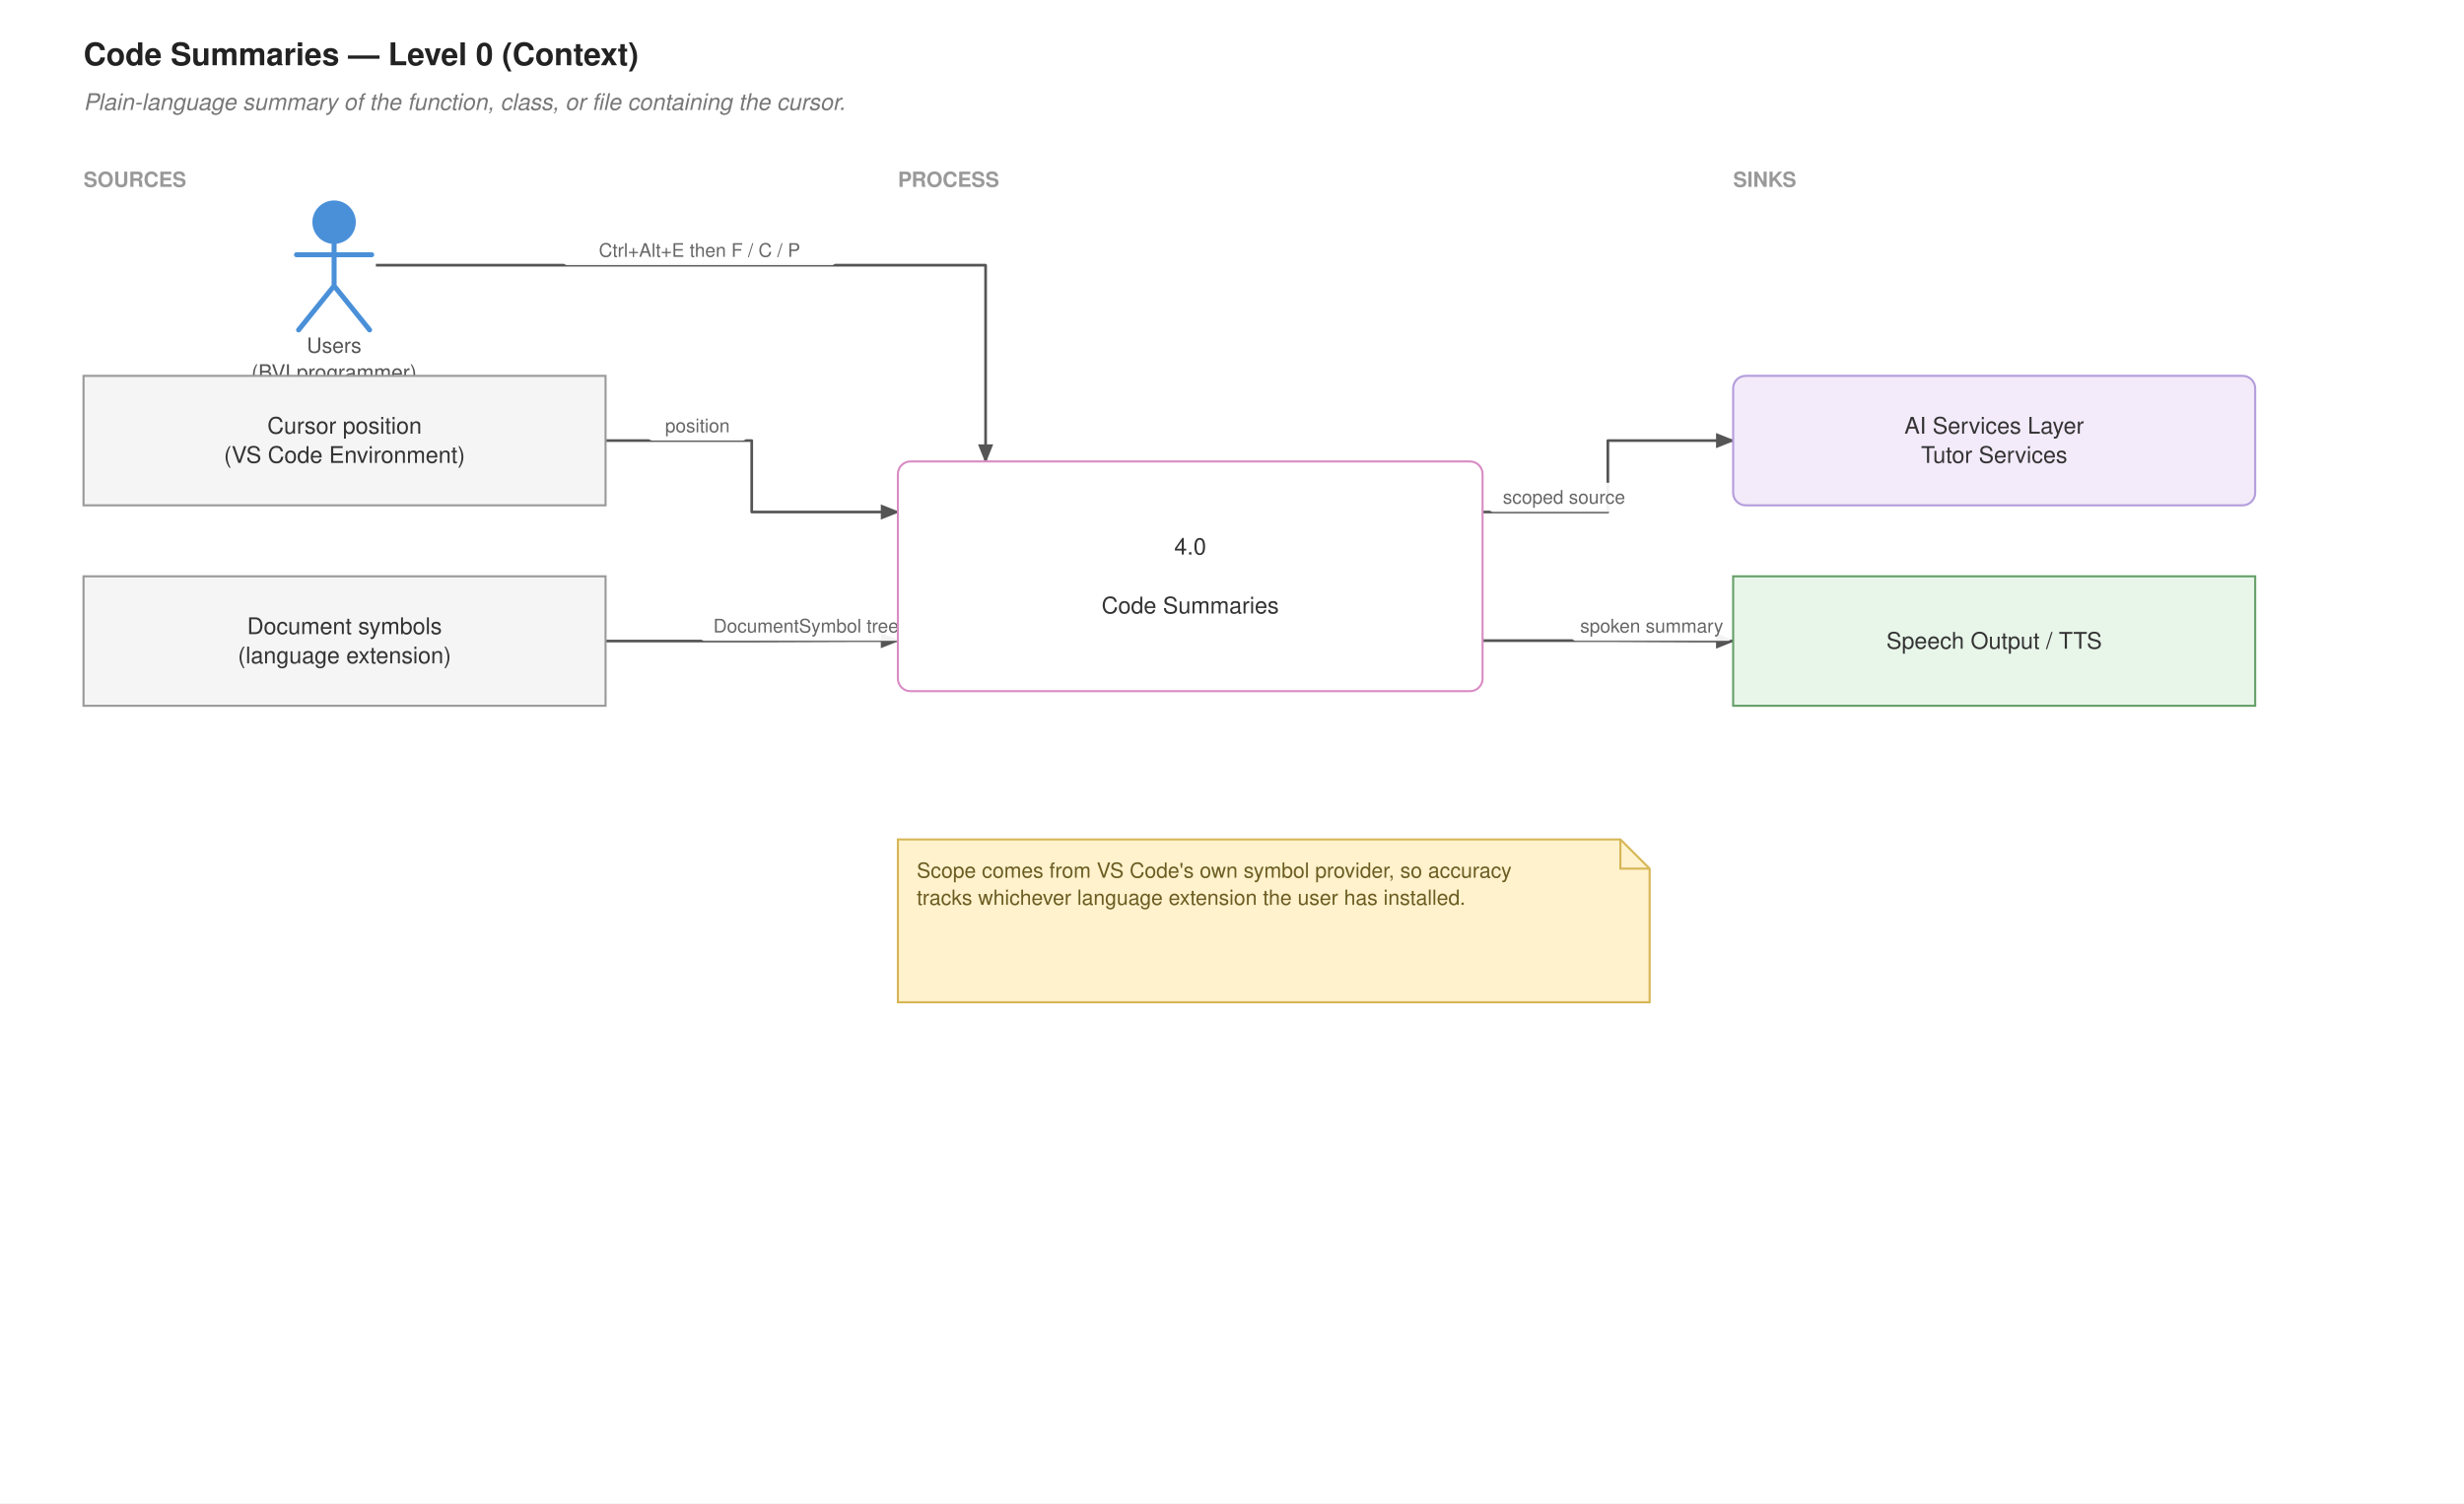
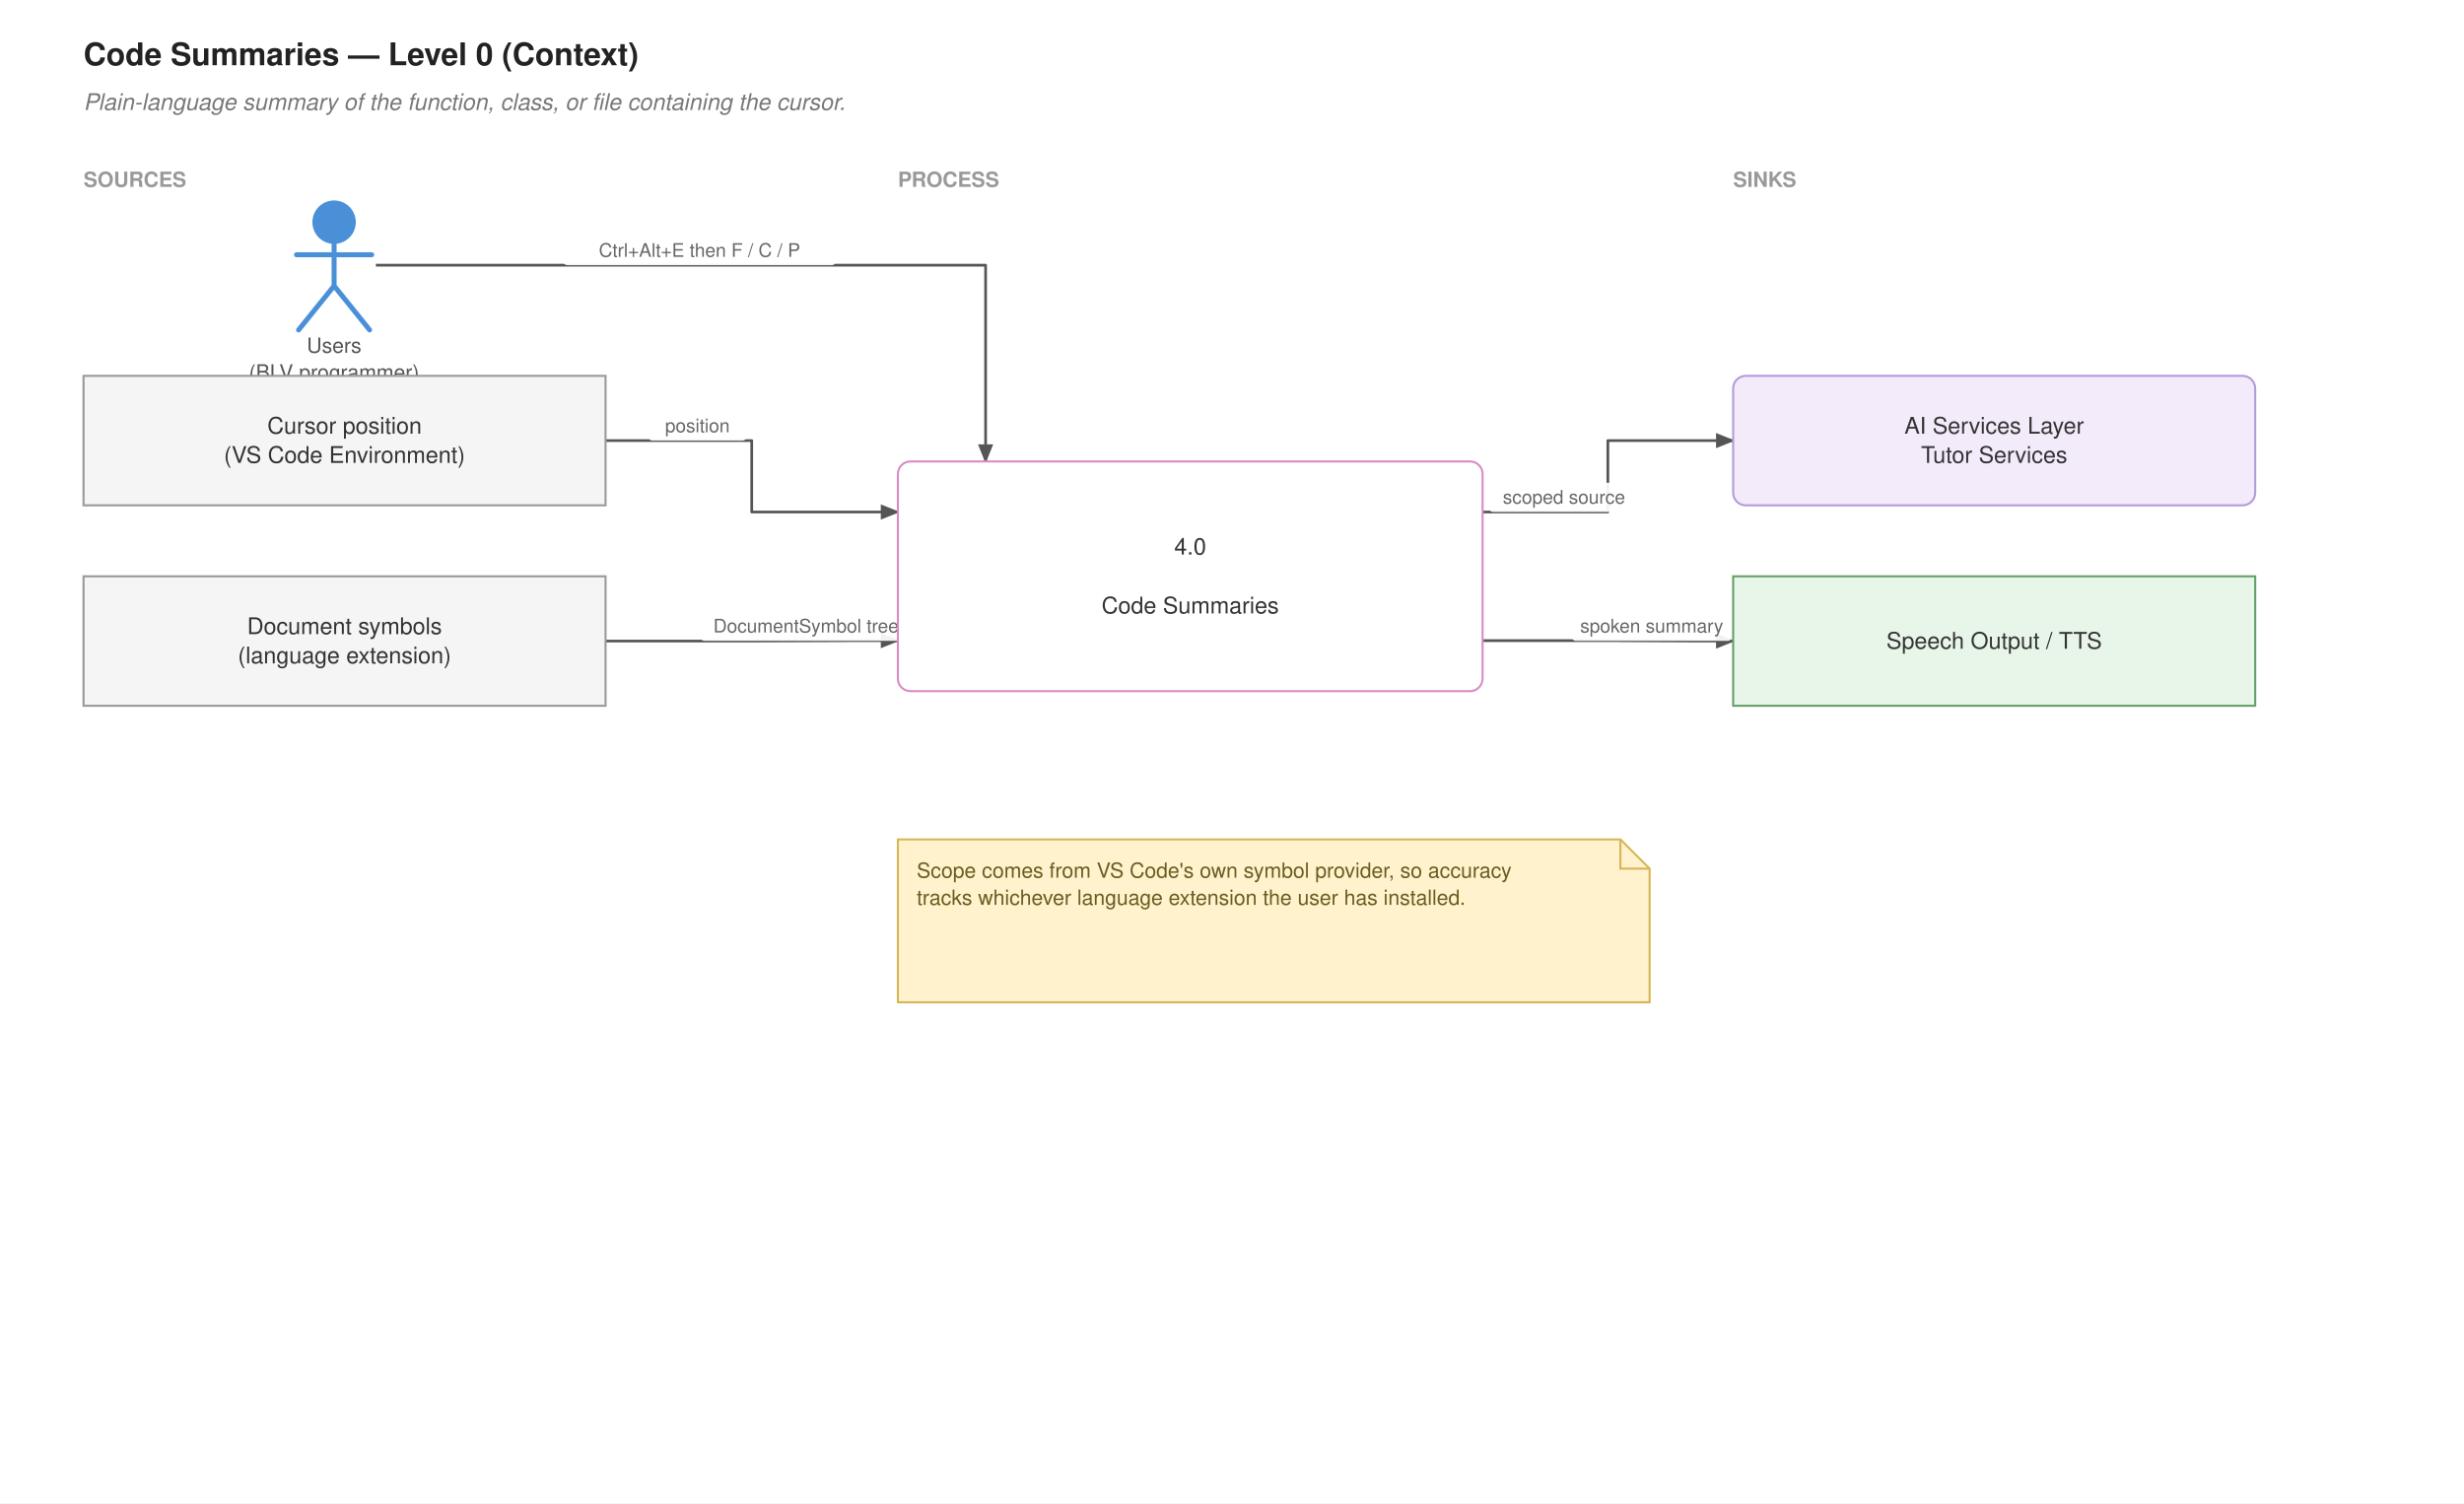
<svg xmlns="http://www.w3.org/2000/svg" width="1180" height="720" viewBox="0 0 1180 720" role="img">
  <defs>
    <marker id="arrow" viewBox="0 0 10 10" refX="9" refY="5" markerWidth="7" markerHeight="7" orient="auto-start-reverse">
      <path d="M 0 1 L 10 5 L 0 9 z" fill="#555555" />
    </marker>
  </defs>
  <rect width="100%" height="100%" fill="#ffffff" />
  <path d="M 180.0 127.0 L 198.0 127.0 L 472.0 127.0 L 472.0 203.0 L 472.0 221.0" fill="none" stroke="#555555" stroke-width="1.3" stroke-linejoin="round" marker-end="url(#arrow)" />
  <rect x="269.7" y="113.0" width="130.6" height="14.0" rx="2" fill="#ffffff" fill-opacity="0.92" stroke="none" />
  <text x="335.0" y="120.0" font-family="-apple-system,BlinkMacSystemFont,'Segoe UI',Helvetica,Arial,sans-serif" font-size="9" font-weight="normal" fill="#666666" text-anchor="middle" dominant-baseline="middle">Ctrl+Alt+E then F / C / P</text>
  <path d="M 290.0 211.0 L 308.0 211.0 L 360.0 211.0 L 360.0 245.2 L 412.0 245.2 L 430.0 245.2" fill="none" stroke="#555555" stroke-width="1.3" stroke-linejoin="round" marker-end="url(#arrow)" />
  <rect x="310.4" y="197.0" width="47.2" height="14.0" rx="2" fill="#ffffff" fill-opacity="0.92" stroke="none" />
  <text x="334.0" y="204.0" font-family="-apple-system,BlinkMacSystemFont,'Segoe UI',Helvetica,Arial,sans-serif" font-size="9" font-weight="normal" fill="#666666" text-anchor="middle" dominant-baseline="middle">position</text>
  <path d="M 290.0 307.0 L 308.0 307.0 L 360.0 307.0 L 412.0 306.8 L 430.0 306.8" fill="none" stroke="#555555" stroke-width="1.3" stroke-linejoin="round" marker-end="url(#arrow)" />
  <rect x="335.4" y="292.9" width="101.2" height="14.0" rx="2" fill="#ffffff" fill-opacity="0.92" stroke="none" />
  <text x="386.0" y="299.9" font-family="-apple-system,BlinkMacSystemFont,'Segoe UI',Helvetica,Arial,sans-serif" font-size="9" font-weight="normal" fill="#666666" text-anchor="middle" dominant-baseline="middle">DocumentSymbol tree</text>
  <path d="M 710.0 245.2 L 728.0 245.2 L 770.0 245.2 L 770.0 211.0 L 812.0 211.0 L 830.0 211.0" fill="none" stroke="#555555" stroke-width="1.3" stroke-linejoin="round" marker-end="url(#arrow)" />
  <rect x="713.1" y="231.2" width="71.8" height="14.0" rx="2" fill="#ffffff" fill-opacity="0.92" stroke="none" />
  <text x="749.0" y="238.2" font-family="-apple-system,BlinkMacSystemFont,'Segoe UI',Helvetica,Arial,sans-serif" font-size="9" font-weight="normal" fill="#666666" text-anchor="middle" dominant-baseline="middle">scoped source</text>
  <path d="M 710.0 306.8 L 728.0 306.8 L 770.0 306.8 L 812.0 307.0 L 830.0 307.0" fill="none" stroke="#555555" stroke-width="1.3" stroke-linejoin="round" marker-end="url(#arrow)" />
  <rect x="752.7" y="292.9" width="76.7" height="14.0" rx="2" fill="#ffffff" fill-opacity="0.92" stroke="none" />
  <text x="791.0" y="299.9" font-family="-apple-system,BlinkMacSystemFont,'Segoe UI',Helvetica,Arial,sans-serif" font-size="9" font-weight="normal" fill="#666666" text-anchor="middle" dominant-baseline="middle">spoken summary</text>
  <text x="40.0" y="26.0" font-family="-apple-system,BlinkMacSystemFont,'Segoe UI',Helvetica,Arial,sans-serif" font-size="15.0" font-weight="bold" font-style="normal" fill="#222222" dominant-baseline="middle">Code Summaries — Level 0 (Context)</text>
  <text x="40.0" y="49.0" font-family="-apple-system,BlinkMacSystemFont,'Segoe UI',Helvetica,Arial,sans-serif" font-size="11.0" font-weight="normal" font-style="italic" fill="#777777" dominant-baseline="middle">Plain-language summary of the function, class, or file containing the cursor.</text>
  <text x="40.0" y="86.0" font-family="-apple-system,BlinkMacSystemFont,'Segoe UI',Helvetica,Arial,sans-serif" font-size="10.0" font-weight="bold" font-style="normal" fill="#999999" dominant-baseline="middle">SOURCES</text>
  <text x="430.0" y="86.0" font-family="-apple-system,BlinkMacSystemFont,'Segoe UI',Helvetica,Arial,sans-serif" font-size="10.0" font-weight="bold" font-style="normal" fill="#999999" dominant-baseline="middle">PROCESS</text>
  <text x="830.0" y="86.0" font-family="-apple-system,BlinkMacSystemFont,'Segoe UI',Helvetica,Arial,sans-serif" font-size="10.0" font-weight="bold" font-style="normal" fill="#999999" dominant-baseline="middle">SINKS</text>
  <circle cx="160.0" cy="106.4" r="10.4" fill="#4a90d9" />
  <path d="M 160.0 116.8 V 136.9 M 142.0 122.0 H 178.0 M 160.0 136.9 L 143.0 158.0 M 160.0 136.9 L 177.0 158.0" stroke="#4a90d9" stroke-width="2.4" fill="none" stroke-linecap="round" />
  <text x="160.0" y="165.6" font-family="-apple-system,BlinkMacSystemFont,'Segoe UI',Helvetica,Arial,sans-serif" font-size="10" font-weight="normal" fill="#555555" text-anchor="middle" dominant-baseline="middle">Users</text>
-   <text x="160.0" y="178.4" font-family="-apple-system,BlinkMacSystemFont,'Segoe UI',Helvetica,Arial,sans-serif" font-size="10" font-weight="normal" fill="#555555" text-anchor="middle" dominant-baseline="middle">(BVI programmer)</text>
+   <text x="160.0" y="178.4" font-family="-apple-system,BlinkMacSystemFont,'Segoe UI',Helvetica,Arial,sans-serif" font-size="10" font-weight="normal" fill="#555555" text-anchor="middle" dominant-baseline="middle">(BLV programmer)</text>
  <rect x="40.0" y="180.0" width="250.0" height="62.0" rx="0" fill="#f5f5f5" stroke="#9a9a9a" />
  <text x="165.0" y="204.0" font-family="-apple-system,BlinkMacSystemFont,'Segoe UI',Helvetica,Arial,sans-serif" font-size="11.0" font-weight="normal" fill="#333333" text-anchor="middle" dominant-baseline="middle">Cursor position</text>
  <text x="165.0" y="218.0" font-family="-apple-system,BlinkMacSystemFont,'Segoe UI',Helvetica,Arial,sans-serif" font-size="11.0" font-weight="normal" fill="#333333" text-anchor="middle" dominant-baseline="middle">(VS Code Environment)</text>
  <rect x="40.0" y="276.0" width="250.0" height="62.0" rx="0" fill="#f5f5f5" stroke="#9a9a9a" />
  <text x="165.0" y="300.0" font-family="-apple-system,BlinkMacSystemFont,'Segoe UI',Helvetica,Arial,sans-serif" font-size="11.0" font-weight="normal" fill="#333333" text-anchor="middle" dominant-baseline="middle">Document symbols</text>
  <text x="165.0" y="314.0" font-family="-apple-system,BlinkMacSystemFont,'Segoe UI',Helvetica,Arial,sans-serif" font-size="11.0" font-weight="normal" fill="#333333" text-anchor="middle" dominant-baseline="middle">(language extension)</text>
  <rect x="430.0" y="221.0" width="280.0" height="110.0" rx="6" fill="#ffffff" stroke="#d98cc4" />
  <text x="570.0" y="261.9" font-family="-apple-system,BlinkMacSystemFont,'Segoe UI',Helvetica,Arial,sans-serif" font-size="11.0" font-weight="normal" fill="#333333" text-anchor="middle" dominant-baseline="middle">4.0</text>
  <text x="570.0" y="290.1" font-family="-apple-system,BlinkMacSystemFont,'Segoe UI',Helvetica,Arial,sans-serif" font-size="11.0" font-weight="normal" fill="#333333" text-anchor="middle" dominant-baseline="middle">Code Summaries</text>
  <rect x="830.0" y="180.0" width="250.0" height="62.0" rx="6" fill="#f3eafa" stroke="#b39ddb" />
  <text x="955.0" y="204.0" font-family="-apple-system,BlinkMacSystemFont,'Segoe UI',Helvetica,Arial,sans-serif" font-size="11.0" font-weight="normal" fill="#333333" text-anchor="middle" dominant-baseline="middle">AI Services Layer</text>
  <text x="955.0" y="218.0" font-family="-apple-system,BlinkMacSystemFont,'Segoe UI',Helvetica,Arial,sans-serif" font-size="11.0" font-weight="normal" fill="#333333" text-anchor="middle" dominant-baseline="middle">Tutor Services</text>
  <rect x="830.0" y="276.0" width="250.0" height="62.0" rx="0" fill="#e8f5e9" stroke="#66a06a" />
  <text x="955.0" y="307.0" font-family="-apple-system,BlinkMacSystemFont,'Segoe UI',Helvetica,Arial,sans-serif" font-size="11.0" font-weight="normal" fill="#333333" text-anchor="middle" dominant-baseline="middle">Speech Output / TTS</text>
  <path d="M 430.0 402.0 H 776.0 L 790.0 416.0 V 480.0 H 430.0 Z" fill="#fff2cc" stroke="#d6b656" />
  <path d="M 776.0 402.0 V 416.0 H 790.0" fill="none" stroke="#d6b656" />
  <text x="439.0" y="417.0" font-family="-apple-system,BlinkMacSystemFont,'Segoe UI',Helvetica,Arial,sans-serif" font-size="10.0" fill="#6b5c22" dominant-baseline="middle">Scope comes from VS Code's own symbol provider, so accuracy</text>
  <text x="439.0" y="430.0" font-family="-apple-system,BlinkMacSystemFont,'Segoe UI',Helvetica,Arial,sans-serif" font-size="10.0" fill="#6b5c22" dominant-baseline="middle">tracks whichever language extension the user has installed.</text>
</svg>
